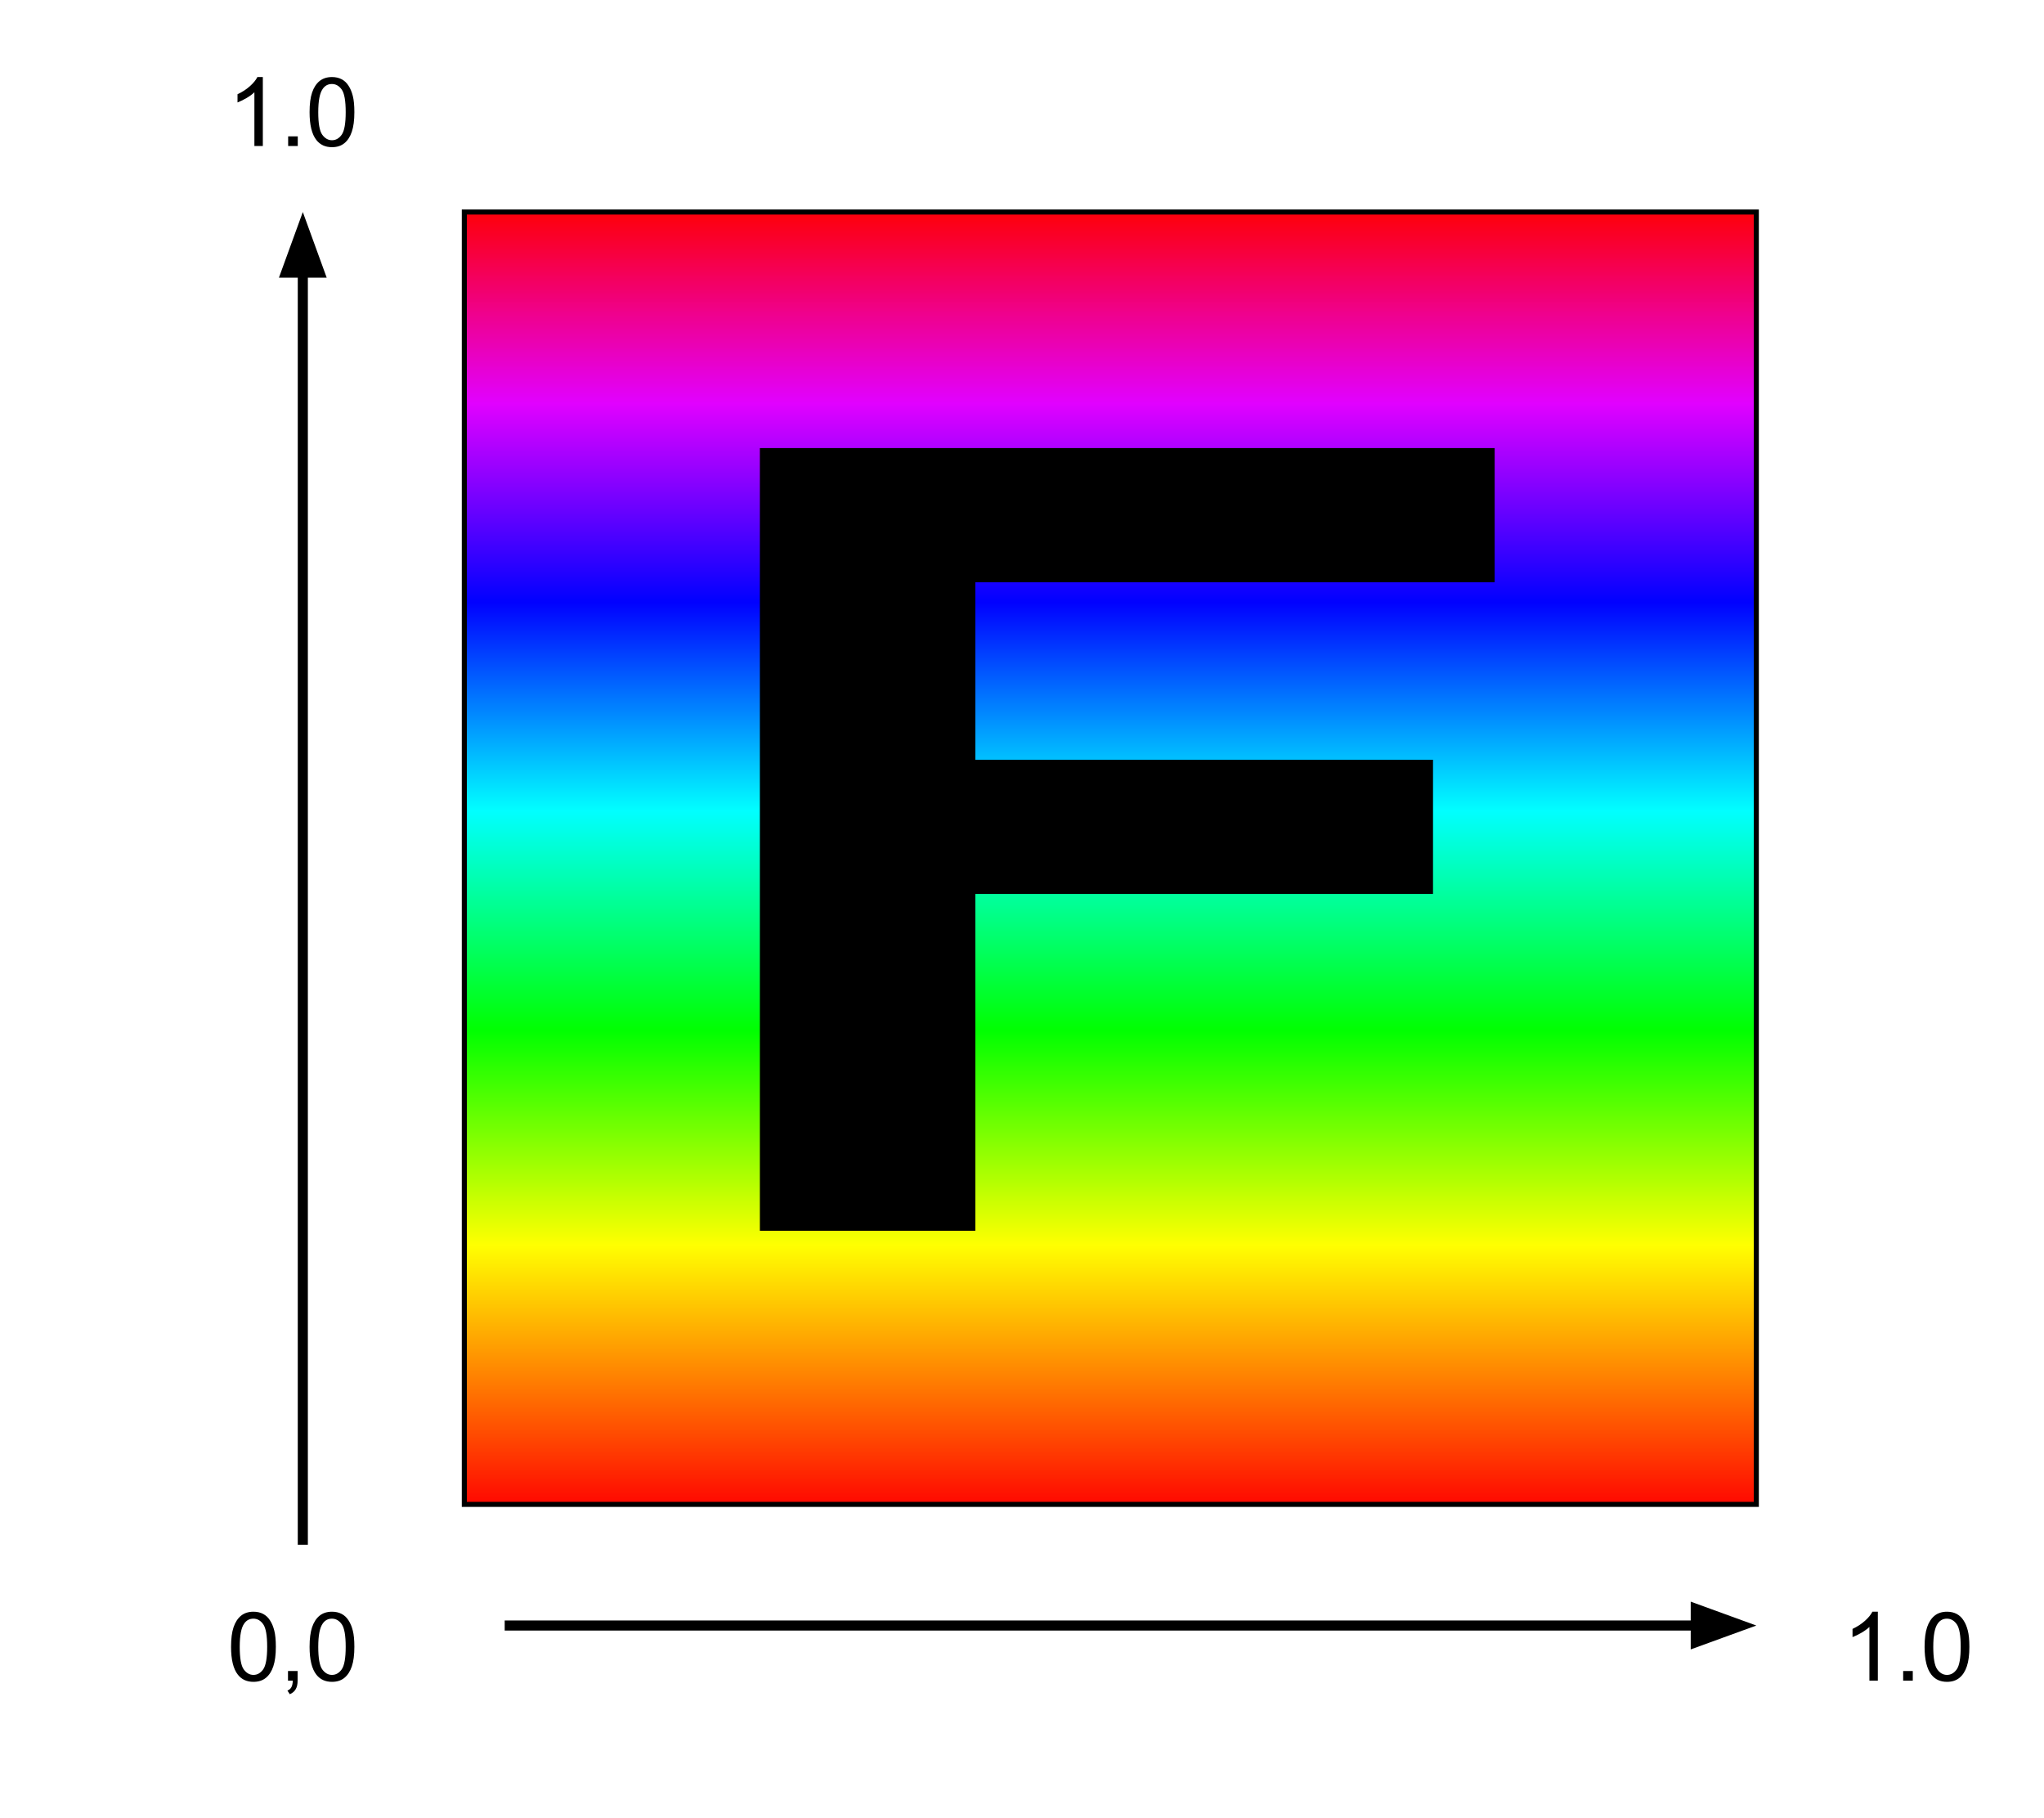
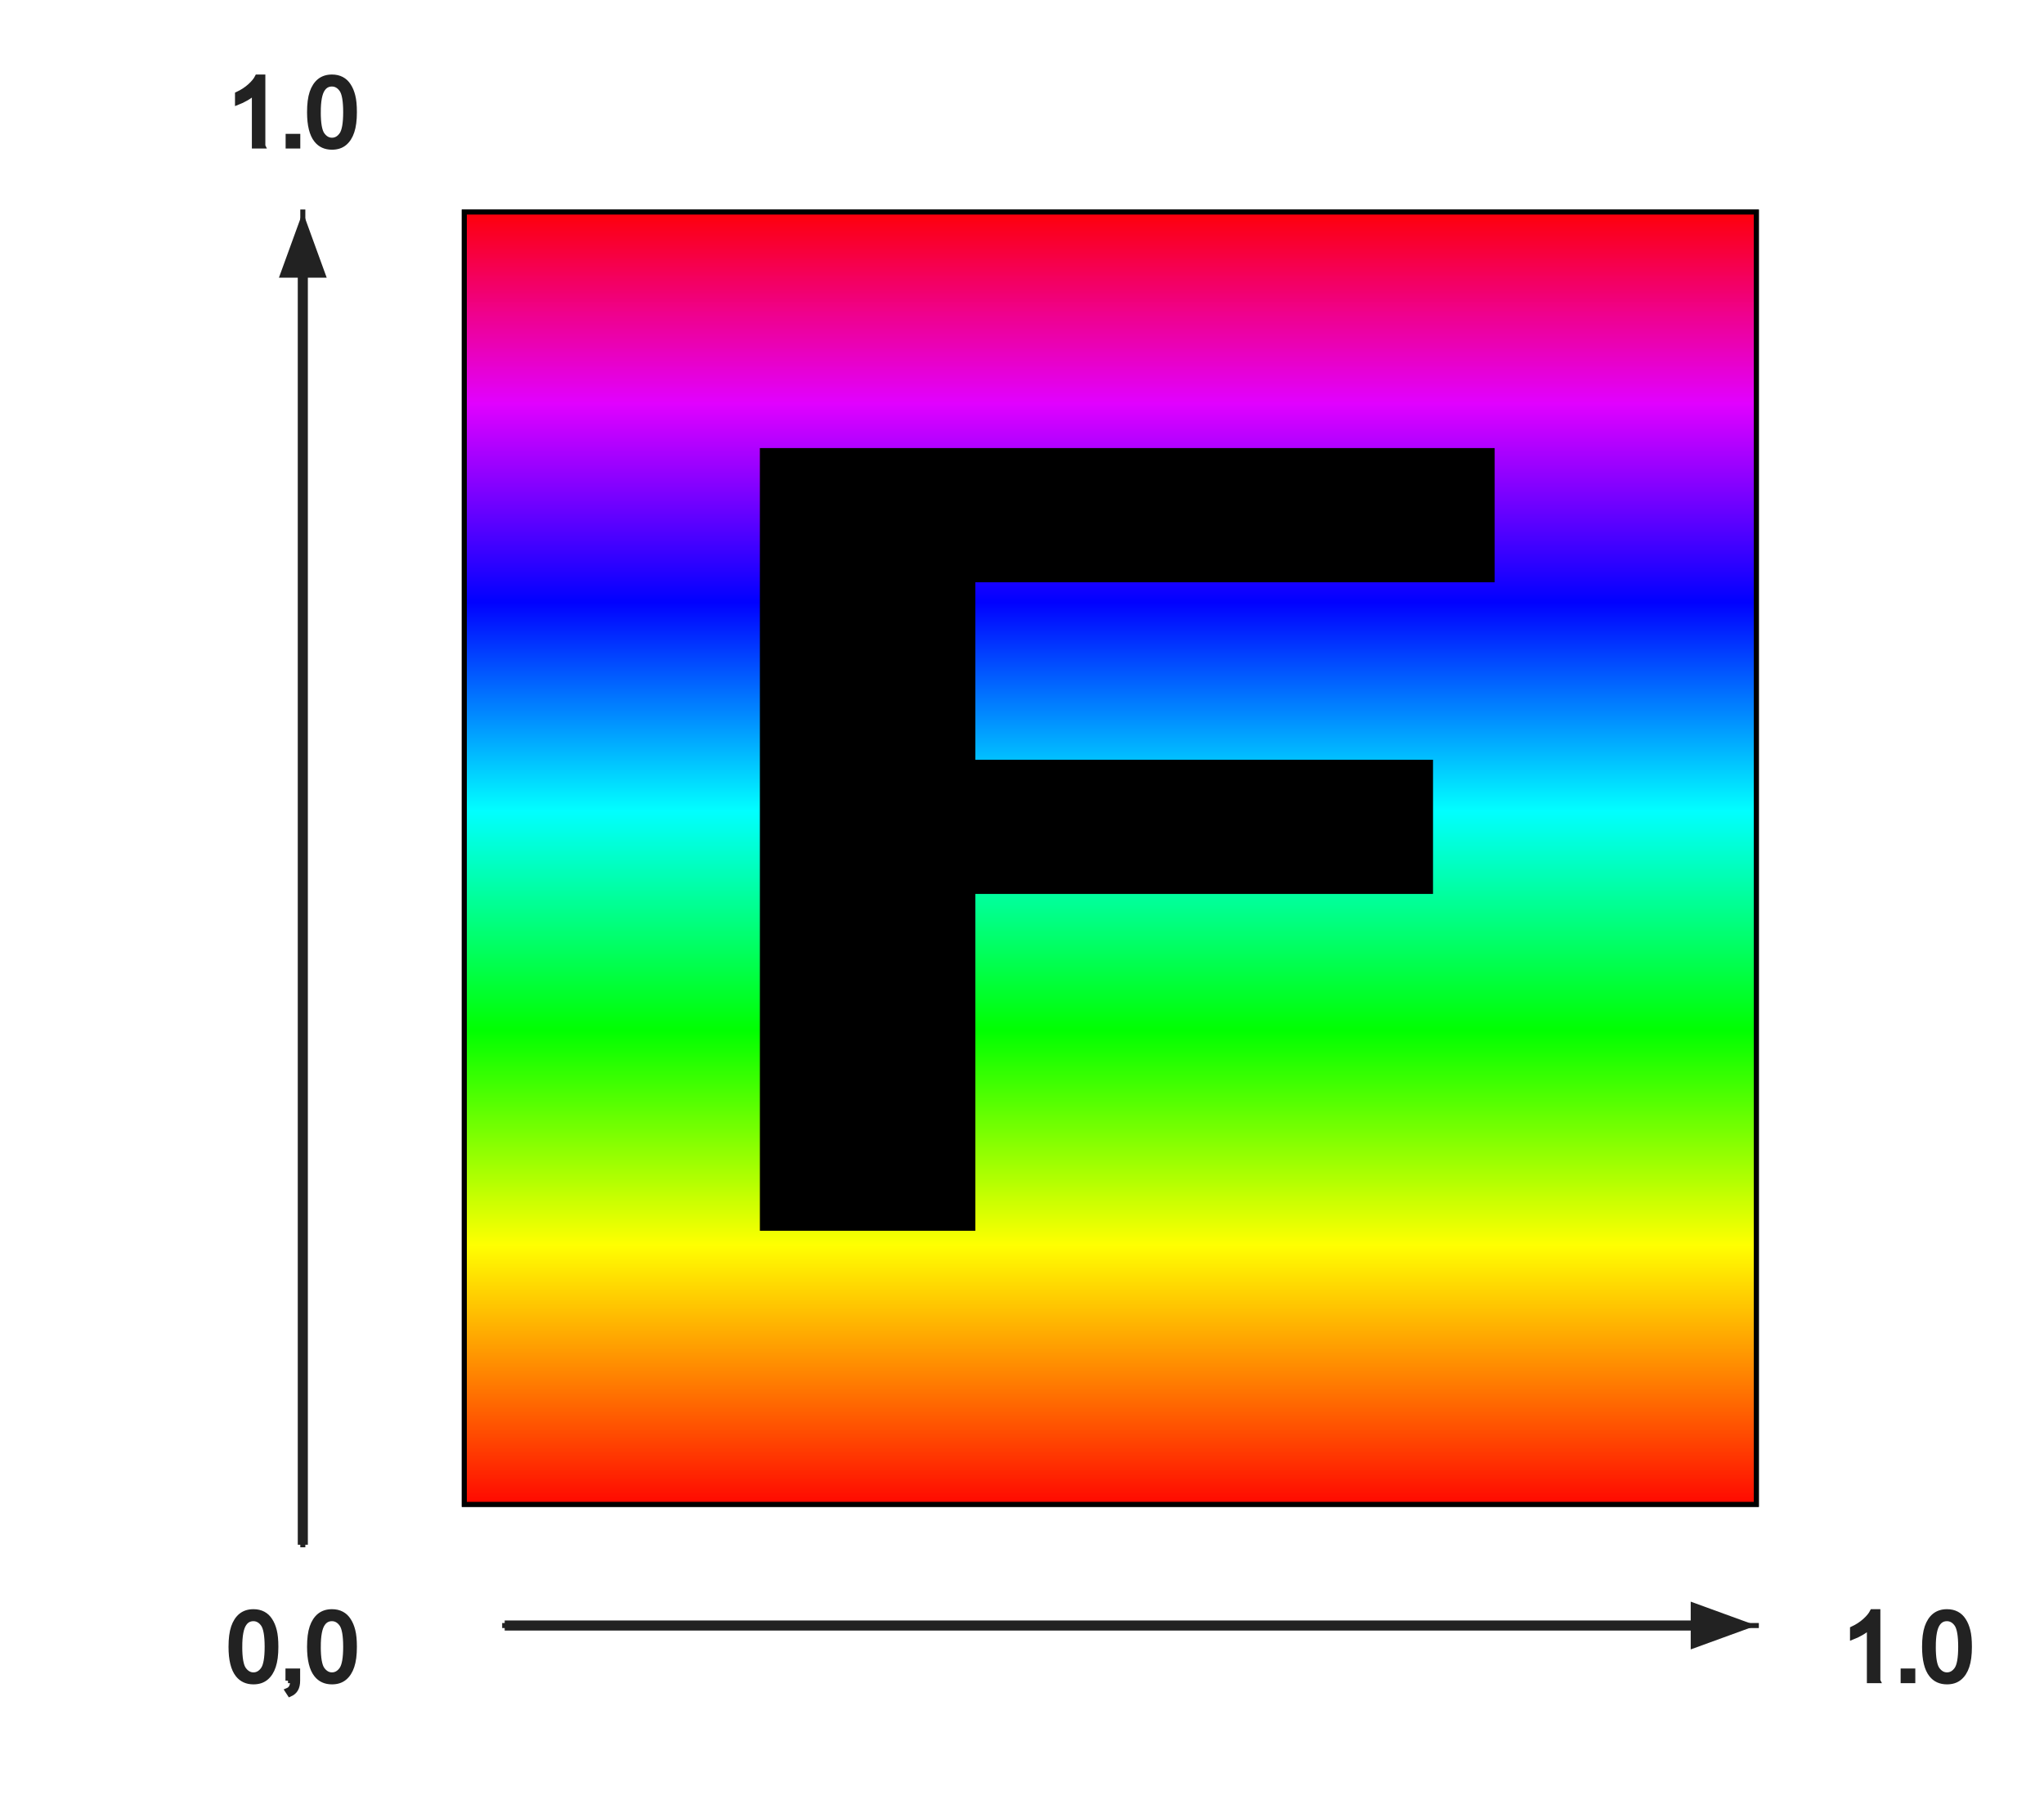
<svg xmlns="http://www.w3.org/2000/svg" version="1.1" viewBox="260.0 190.0 405.0 360.0" fill="none" stroke="none" stroke-linecap="square" stroke-miterlimit="10">
+   <style>
+      .lines { stroke: #222; fill: #222; }
+      @media (prefers-color-scheme: dark) {
+        .lines { stroke: #DDD; fill: #DDD; }
+      }
+   </style>
  <clipPath id="p.0">
    <path d="m0 0l960.0 0l0 720.0l-960.0 0l0 -720.0z" clip-rule="nonzero" />
  </clipPath>
  <g clip-path="url(#p.0)">
-     <path fill="#000000" fill-opacity="0.0" d="m0 0l960.0 0l0 720.0l-960.0 0z" fill-rule="nonzero" />
-     <path fill="#000000" fill-opacity="0.0" d="m352.0 232.0l256.0 0l0 256.0l-256.0 0z" fill-rule="nonzero" />
+     <path class="lines" fill-opacity="0.0" d="m0 0l960.0 0l0 720.0l-960.0 0z" fill-rule="nonzero" />
+     <path class="lines" fill-opacity="0.0" d="m352.0 232.0l256.0 0l0 256.0l-256.0 0z" fill-rule="nonzero" />
    <g transform="matrix(1.0 0.0 0.0 1.0 352.0 232.0)">
      <clipPath id="p.1">
        <path d="m0 0l256.0 0l0 256.0l-256.0 0z" clip-rule="nonzero" />
      </clipPath>
    </g>
-     <path fill="#000000" fill-opacity="0.0" d="m320.0 496.0l0 -264.0" fill-rule="nonzero" />
-     <path stroke="#000000" stroke-width="2.0" stroke-linejoin="round" stroke-linecap="butt" d="m320.0 496.0l0 -252.0" fill-rule="evenodd" />
-     <path fill="#000000" stroke="#000000" stroke-width="2.0" stroke-linecap="butt" d="m323.303 244.0l-3.303 -9.076l-3.303 9.076z" fill-rule="evenodd" />
-     <path fill="#000000" fill-opacity="0.0" d="m360.0 512.0l248.0 0" fill-rule="nonzero" />
-     <path stroke="#000000" stroke-width="2.0" stroke-linejoin="round" stroke-linecap="butt" d="m360.0 512.0l236.0 0" fill-rule="evenodd" />
-     <path fill="#000000" stroke="#000000" stroke-width="2.0" stroke-linecap="butt" d="m596.0 515.303l9.076 -3.303l-9.076 -3.303z" fill-rule="evenodd" />
-     <path fill="#000000" fill-opacity="0.0" d="m296.0 496.0l48.0 0l0 32.0l-48.0 0z" fill-rule="nonzero" />
-     <path fill="#000000" d="m305.781 516.217q0 -2.422 0.5 -3.891q0.5 -1.469 1.469 -2.266q0.984 -0.797 2.469 -0.797q1.094 0 1.922 0.438q0.828 0.438 1.359 1.281q0.547 0.828 0.844 2.016q0.312 1.188 0.312 3.219q0 2.391 -0.5 3.859q-0.484 1.469 -1.469 2.281q-0.969 0.797 -2.469 0.797q-1.969 0 -3.078 -1.406q-1.359 -1.703 -1.359 -5.531zm1.719 0q0 3.344 0.781 4.453q0.797 1.109 1.938 1.109q1.156 0 1.938 -1.109q0.781 -1.125 0.781 -4.453q0 -3.359 -0.781 -4.469q-0.781 -1.109 -1.953 -1.109q-1.156 0 -1.828 0.984q-0.875 1.234 -0.875 4.594zm9.563 6.703l0 -1.906l1.906 0l0 1.906q0 1.047 -0.375 1.688q-0.375 0.656 -1.172 1.0l-0.469 -0.719q0.531 -0.219 0.781 -0.672q0.25 -0.453 0.281 -1.297l-0.953 0zm4.277 -6.703q0 -2.422 0.5 -3.891q0.5 -1.469 1.469 -2.266q0.984 -0.797 2.469 -0.797q1.094 0 1.922 0.438q0.828 0.438 1.359 1.281q0.547 0.828 0.844 2.016q0.312 1.188 0.312 3.219q0 2.391 -0.5 3.859q-0.484 1.469 -1.469 2.281q-0.969 0.797 -2.469 0.797q-1.969 0 -3.078 -1.406q-1.359 -1.703 -1.359 -5.531zm1.719 0q0 3.344 0.781 4.453q0.797 1.109 1.938 1.109q1.156 0 1.938 -1.109q0.781 -1.125 0.781 -4.453q0 -3.359 -0.781 -4.469q-0.781 -1.109 -1.953 -1.109q-1.156 0 -1.828 0.984q-0.875 1.234 -0.875 4.594z" fill-rule="nonzero" />
-     <path fill="#000000" fill-opacity="0.0" d="m296.0 192.0l48.0 0l0 32.0l-48.0 0z" fill-rule="nonzero" />
-     <path fill="#000000" d="m312.078 218.92l-1.672 0l0 -10.641q-0.594 0.578 -1.578 1.156q-0.984 0.562 -1.766 0.859l0 -1.625q1.406 -0.656 2.453 -1.594q1.047 -0.938 1.484 -1.812l1.078 0l0 13.656zm5.016 0l0 -1.906l1.906 0l0 1.906l-1.906 0zm4.246 -6.703q0 -2.422 0.5 -3.891q0.5 -1.469 1.469 -2.266q0.984 -0.797 2.469 -0.797q1.094 0 1.922 0.438q0.828 0.438 1.359 1.281q0.547 0.828 0.844 2.016q0.312 1.188 0.312 3.219q0 2.391 -0.5 3.859q-0.484 1.469 -1.469 2.281q-0.969 0.797 -2.469 0.797q-1.969 0 -3.078 -1.406q-1.359 -1.703 -1.359 -5.531zm1.719 0q0 3.344 0.781 4.453q0.797 1.109 1.938 1.109q1.156 0 1.938 -1.109q0.781 -1.125 0.781 -4.453q0 -3.359 -0.781 -4.469q-0.781 -1.109 -1.953 -1.109q-1.156 0 -1.828 0.984q-0.875 1.234 -0.875 4.594z" fill-rule="nonzero" />
-     <path fill="#000000" fill-opacity="0.0" d="m616.0 496.0l48.0 0l0 32.0l-48.0 0z" fill-rule="nonzero" />
-     <path fill="#000000" d="m632.078 522.92l-1.672 0l0 -10.641q-0.594 0.578 -1.578 1.156q-0.984 0.562 -1.766 0.859l0 -1.625q1.406 -0.656 2.453 -1.594q1.047 -0.938 1.484 -1.812l1.078 0l0 13.656zm5.016 0l0 -1.906l1.906 0l0 1.906l-1.906 0zm4.246 -6.703q0 -2.422 0.5 -3.891q0.5 -1.469 1.469 -2.266q0.984 -0.797 2.469 -0.797q1.094 0 1.922 0.438q0.828 0.438 1.359 1.281q0.547 0.828 0.844 2.016q0.312 1.188 0.312 3.219q0 2.391 -0.5 3.859q-0.484 1.469 -1.469 2.281q-0.969 0.797 -2.469 0.797q-1.969 0 -3.078 -1.406q-1.359 -1.703 -1.359 -5.531zm1.719 0q0 3.344 0.781 4.453q0.797 1.109 1.938 1.109q1.156 0 1.938 -1.109q0.781 -1.125 0.781 -4.453q0 -3.359 -0.781 -4.469q-0.781 -1.109 -1.953 -1.109q-1.156 0 -1.828 0.984q-0.875 1.234 -0.875 4.594z" fill-rule="nonzero" />
+     <path class="lines" fill-opacity="0.0" d="m320.0 496.0l0 -264.0" fill-rule="nonzero" />
+     <path class="lines" stroke-width="2.0" stroke-linejoin="round" stroke-linecap="butt" d="m320.0 496.0l0 -252.0" fill-rule="evenodd" />
+     <path class="lines" stroke-width="2.0" stroke-linecap="butt" d="m323.303 244.0l-3.303 -9.076l-3.303 9.076z" fill-rule="evenodd" />
+     <path class="lines" fill-opacity="0.0" d="m360.0 512.0l248.0 0" fill-rule="nonzero" />
+     <path class="lines" stroke-width="2.0" stroke-linejoin="round" stroke-linecap="butt" d="m360.0 512.0l236.0 0" fill-rule="evenodd" />
+     <path class="lines" stroke-width="2.0" stroke-linecap="butt" d="m596.0 515.303l9.076 -3.303l-9.076 -3.303z" fill-rule="evenodd" />
+     <path class="lines" d="m305.781 516.217q0 -2.422 0.5 -3.891q0.5 -1.469 1.469 -2.266q0.984 -0.797 2.469 -0.797q1.094 0 1.922 0.438q0.828 0.438 1.359 1.281q0.547 0.828 0.844 2.016q0.312 1.188 0.312 3.219q0 2.391 -0.5 3.859q-0.484 1.469 -1.469 2.281q-0.969 0.797 -2.469 0.797q-1.969 0 -3.078 -1.406q-1.359 -1.703 -1.359 -5.531zm1.719 0q0 3.344 0.781 4.453q0.797 1.109 1.938 1.109q1.156 0 1.938 -1.109q0.781 -1.125 0.781 -4.453q0 -3.359 -0.781 -4.469q-0.781 -1.109 -1.953 -1.109q-1.156 0 -1.828 0.984q-0.875 1.234 -0.875 4.594zm9.563 6.703l0 -1.906l1.906 0l0 1.906q0 1.047 -0.375 1.688q-0.375 0.656 -1.172 1.0l-0.469 -0.719q0.531 -0.219 0.781 -0.672q0.25 -0.453 0.281 -1.297l-0.953 0zm4.277 -6.703q0 -2.422 0.5 -3.891q0.5 -1.469 1.469 -2.266q0.984 -0.797 2.469 -0.797q1.094 0 1.922 0.438q0.828 0.438 1.359 1.281q0.547 0.828 0.844 2.016q0.312 1.188 0.312 3.219q0 2.391 -0.5 3.859q-0.484 1.469 -1.469 2.281q-0.969 0.797 -2.469 0.797q-1.969 0 -3.078 -1.406q-1.359 -1.703 -1.359 -5.531zm1.719 0q0 3.344 0.781 4.453q0.797 1.109 1.938 1.109q1.156 0 1.938 -1.109q0.781 -1.125 0.781 -4.453q0 -3.359 -0.781 -4.469q-0.781 -1.109 -1.953 -1.109q-1.156 0 -1.828 0.984q-0.875 1.234 -0.875 4.594z" fill-rule="nonzero" />
+     <path class="lines" d="m312.078 218.92l-1.672 0l0 -10.641q-0.594 0.578 -1.578 1.156q-0.984 0.562 -1.766 0.859l0 -1.625q1.406 -0.656 2.453 -1.594q1.047 -0.938 1.484 -1.812l1.078 0l0 13.656zm5.016 0l0 -1.906l1.906 0l0 1.906l-1.906 0zm4.246 -6.703q0 -2.422 0.5 -3.891q0.5 -1.469 1.469 -2.266q0.984 -0.797 2.469 -0.797q1.094 0 1.922 0.438q0.828 0.438 1.359 1.281q0.547 0.828 0.844 2.016q0.312 1.188 0.312 3.219q0 2.391 -0.5 3.859q-0.484 1.469 -1.469 2.281q-0.969 0.797 -2.469 0.797q-1.969 0 -3.078 -1.406q-1.359 -1.703 -1.359 -5.531zm1.719 0q0 3.344 0.781 4.453q0.797 1.109 1.938 1.109q1.156 0 1.938 -1.109q0.781 -1.125 0.781 -4.453q0 -3.359 -0.781 -4.469q-0.781 -1.109 -1.953 -1.109q-1.156 0 -1.828 0.984q-0.875 1.234 -0.875 4.594z" fill-rule="nonzero" />
+     <path class="lines" d="m632.078 522.92l-1.672 0l0 -10.641q-0.594 0.578 -1.578 1.156q-0.984 0.562 -1.766 0.859l0 -1.625q1.406 -0.656 2.453 -1.594q1.047 -0.938 1.484 -1.812l1.078 0l0 13.656zm5.016 0l0 -1.906l1.906 0l0 1.906l-1.906 0zm4.246 -6.703q0 -2.422 0.5 -3.891q0.5 -1.469 1.469 -2.266q0.984 -0.797 2.469 -0.797q1.094 0 1.922 0.438q0.828 0.438 1.359 1.281q0.547 0.828 0.844 2.016q0.312 1.188 0.312 3.219q0 2.391 -0.5 3.859q-0.484 1.469 -1.469 2.281q-0.969 0.797 -2.469 0.797q-1.969 0 -3.078 -1.406q-1.359 -1.703 -1.359 -5.531zm1.719 0q0 3.344 0.781 4.453q0.797 1.109 1.938 1.109q1.156 0 1.938 -1.109q0.781 -1.125 0.781 -4.453q0 -3.359 -0.781 -4.469q-0.781 -1.109 -1.953 -1.109q-1.156 0 -1.828 0.984q-0.875 1.234 -0.875 4.594z" fill-rule="nonzero" />
    <defs>
      <linearGradient id="svg_6" x2="0" y2="1">
        <stop stop-color="#FF0000" offset="0" />
        <stop stop-color="#e100ff" stop-opacity="0.996" offset="0.152" />
        <stop stop-color="#0000ff" stop-opacity="0.996" offset="0.304" />
        <stop stop-color="#00ffff" stop-opacity="0.996" offset="0.464" />
        <stop stop-color="#00ff00" stop-opacity="0.996" offset="0.632" />
        <stop stop-color="#ffff00" stop-opacity="0.996" offset="0.796" />
        <stop stop-color="#ff0000" stop-opacity="0.996" offset="1" />
      </linearGradient>
    </defs>
    <g>
      <rect fill="url(#svg_6)" stroke="#000000" x="352" y="232" width="256" height="256" id="svg_2" />
      <text fill="#000000" stroke-width="0" x="123" y="218" id="svg_7" font-size="36" font-family="sans-serif" text-anchor="middle" xml:space="preserve" stroke="#000000" transform="matrix(7.89655 0 0 5.9063 -494.828 -853.773)" font-weight="bold" style="              font-family: helvetica, arial, sans-serif;           ">F</text>
    </g>
  </g>
</svg>
